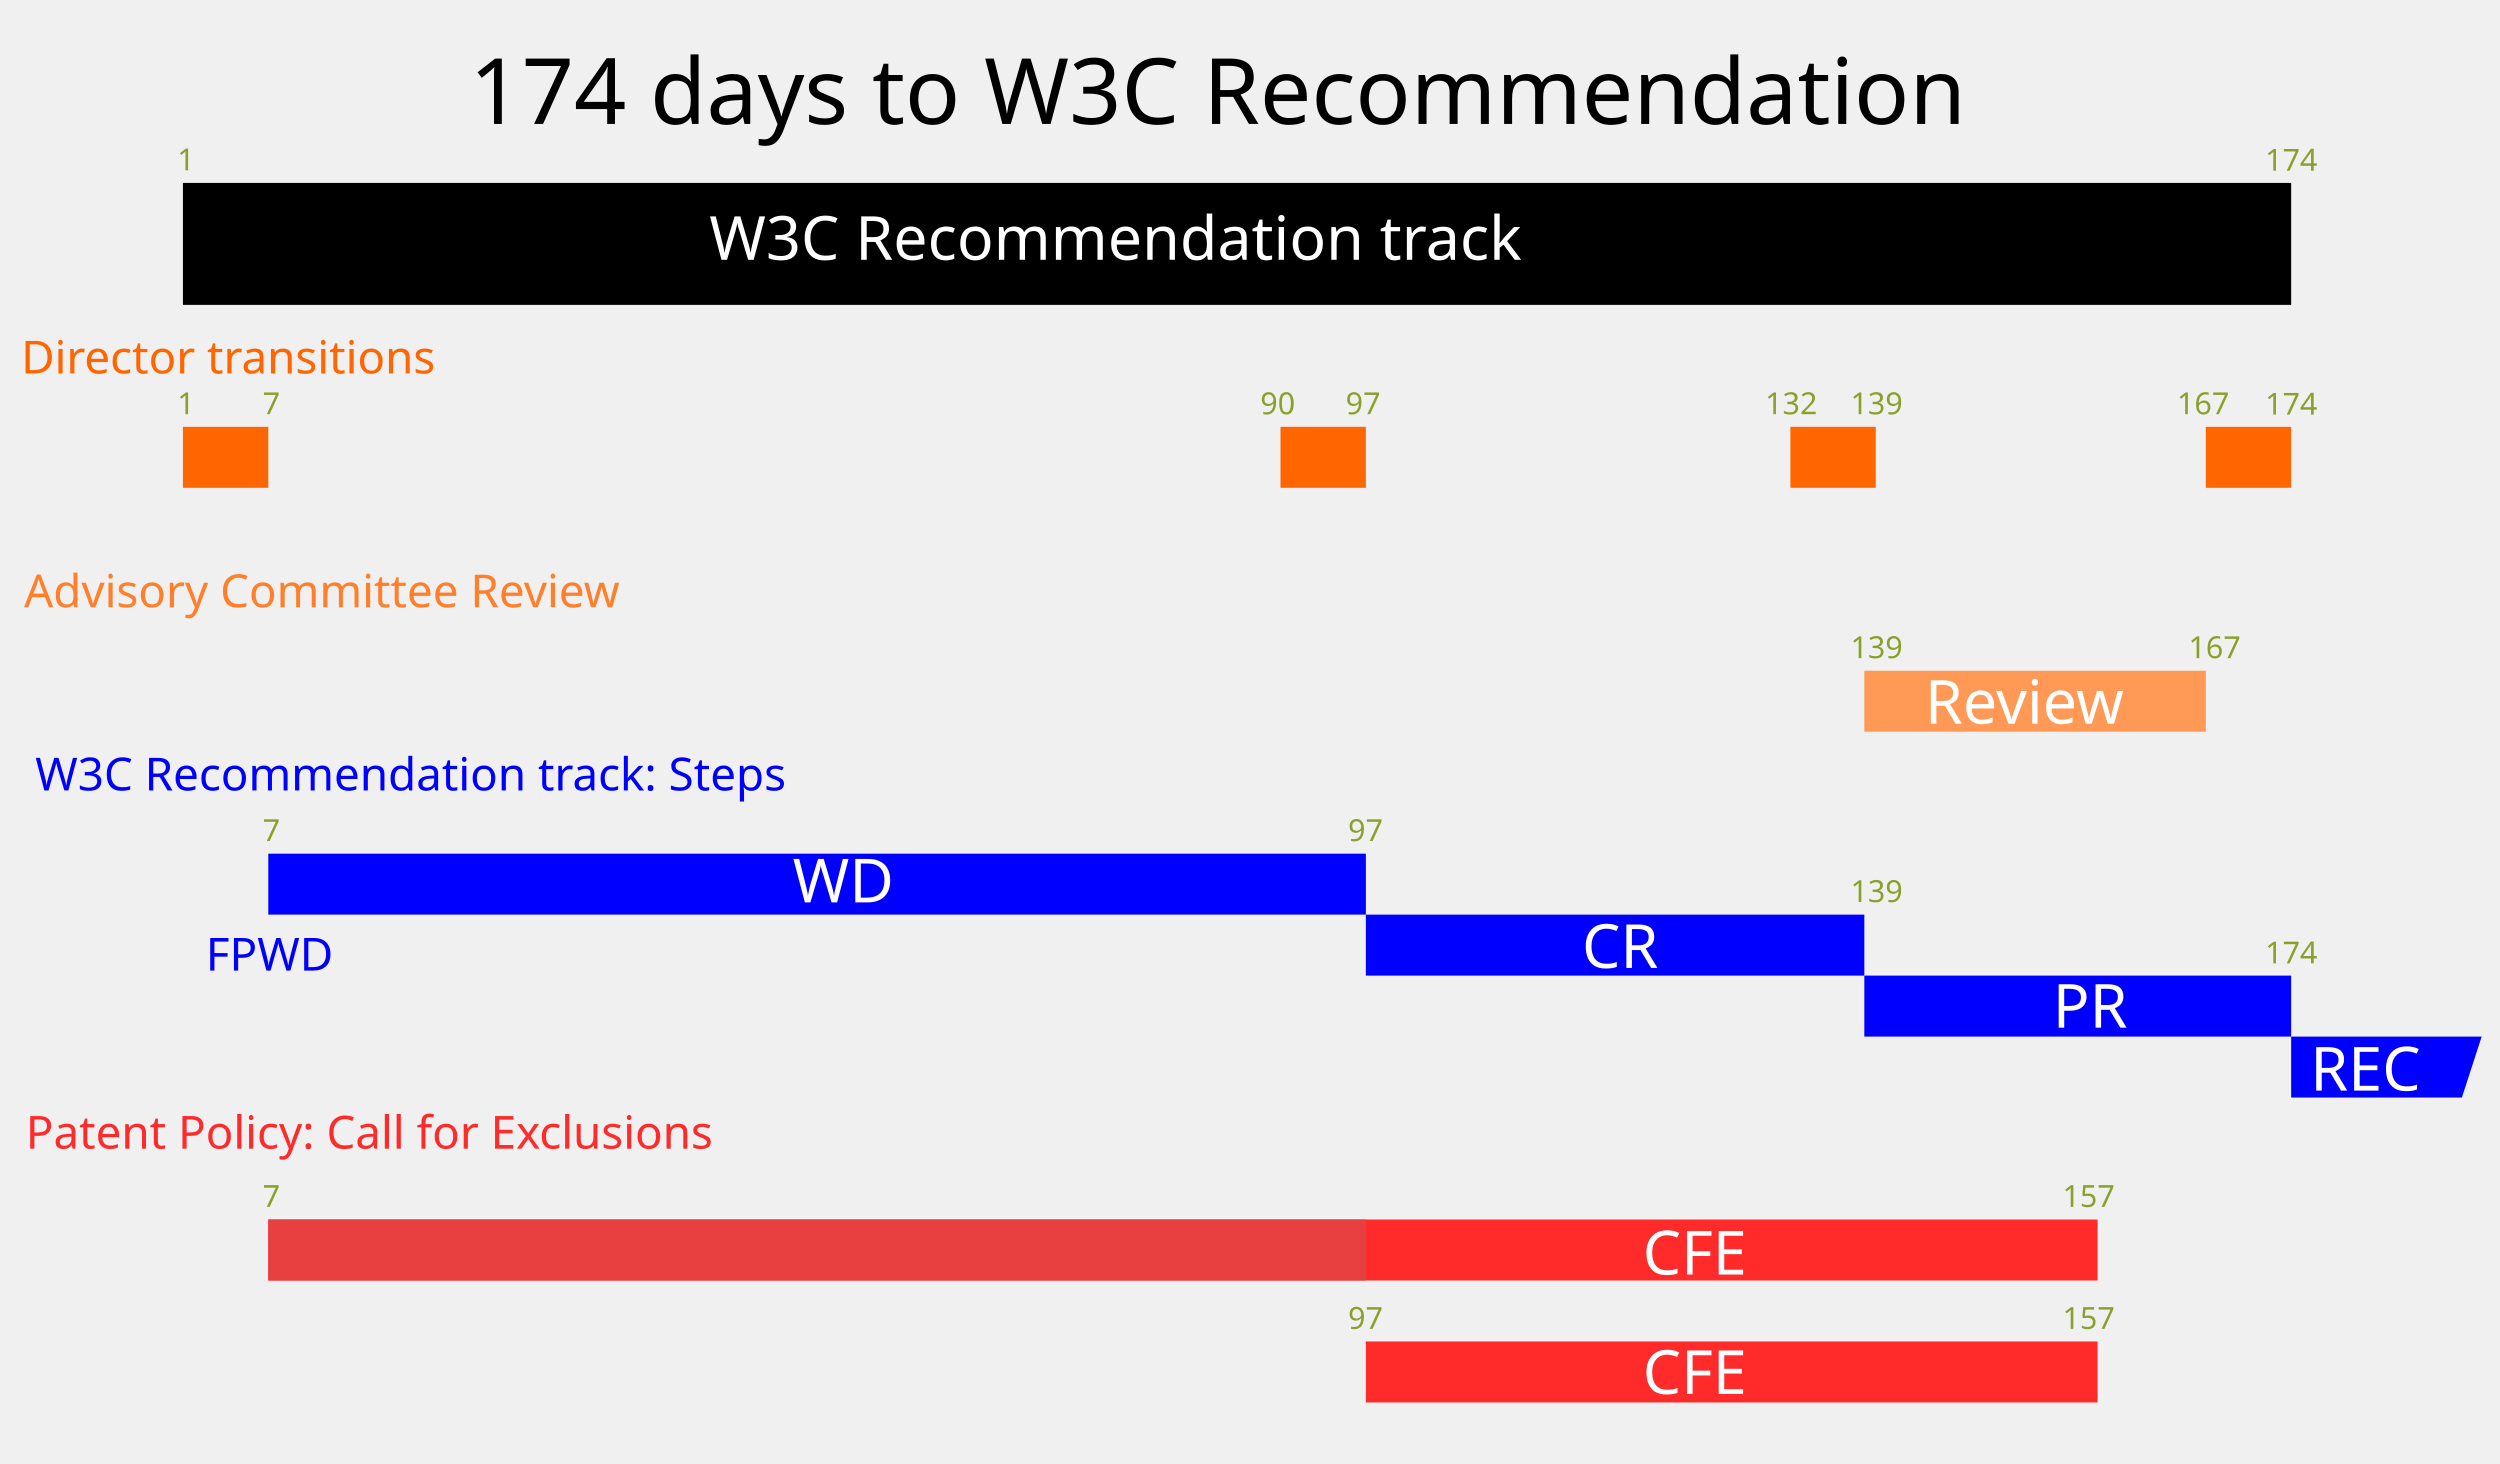
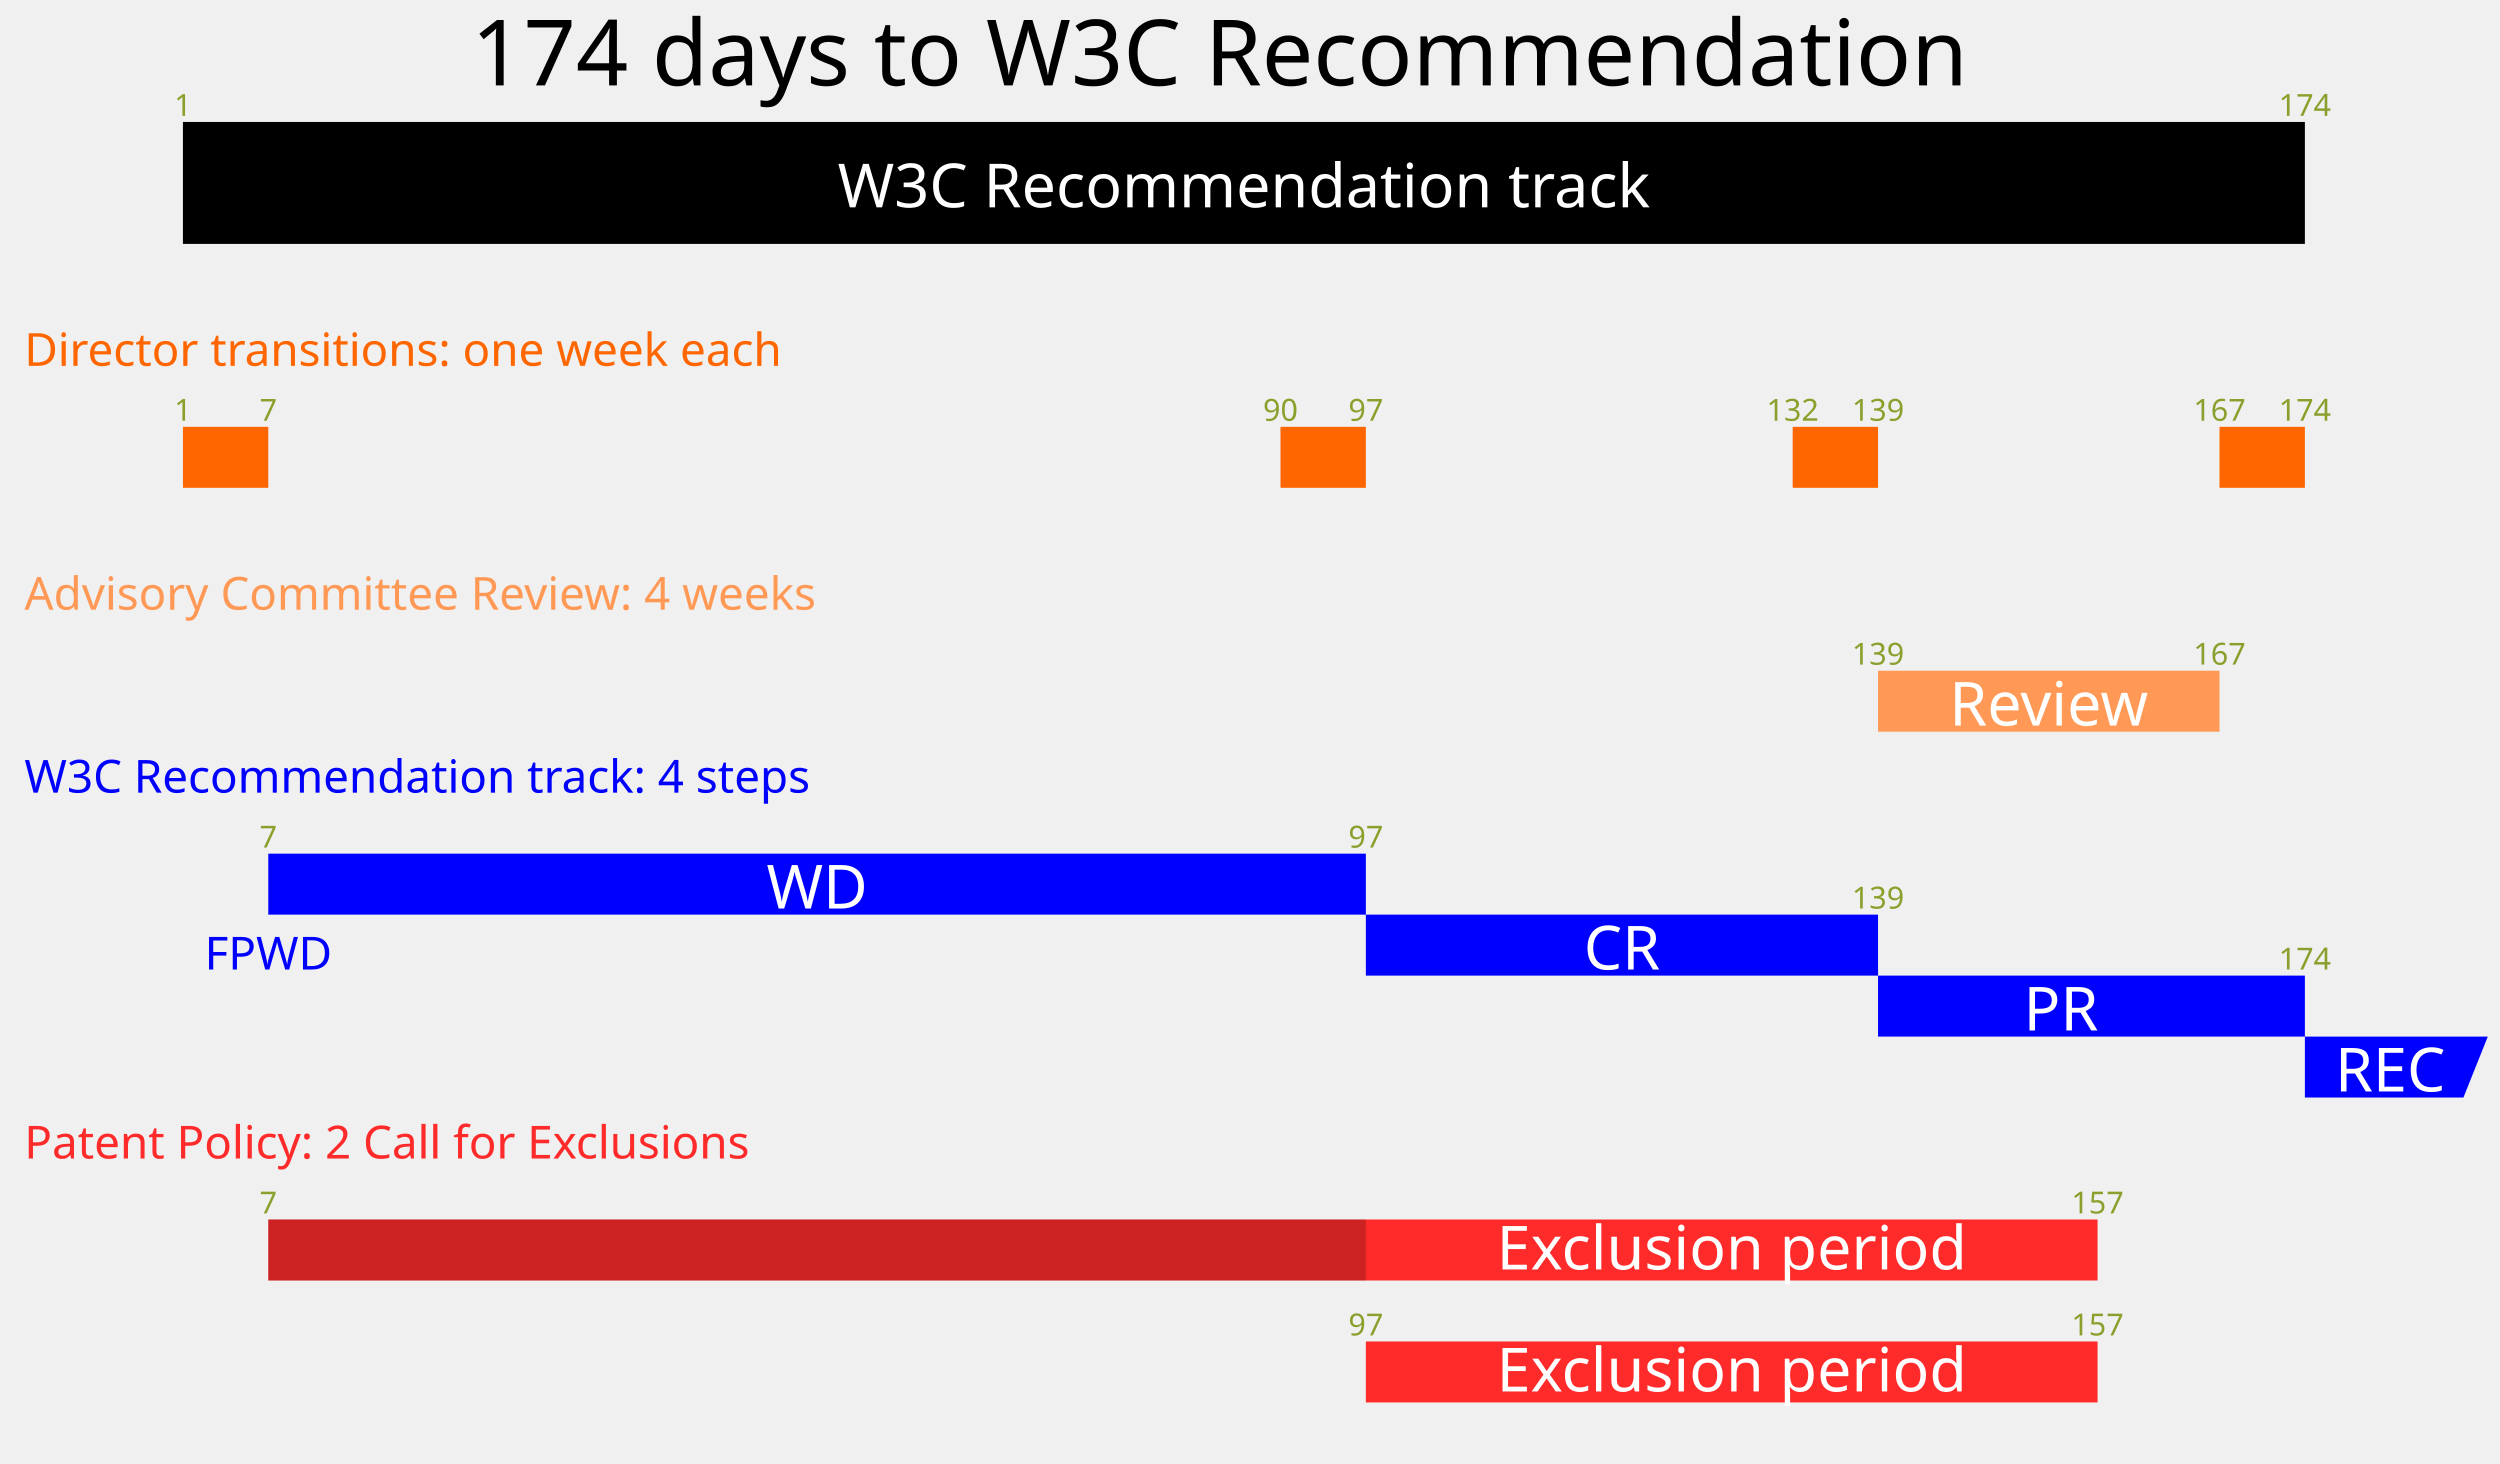
- <svg xmlns="http://www.w3.org/2000/svg" viewBox="0 0 205 120" id="svg2" version="1.1">
-   <defs id="defs4" />
-   <g id="layer1" transform="translate(0,-932.3621)">
-     <rect style="fill:#000000;fill-opacity:1;stroke:none;stroke-width:2.011;stroke-linecap:round;stroke-linejoin:miter;stroke-miterlimit:4;stroke-dasharray:none;stroke-dashoffset:0;stroke-opacity:1" id="rect4138" width="172.875" height="10" x="15" y="947.362" ry="2.21072e-005" />
-     <rect style="fill:#ff6600;fill-opacity:1;stroke:none;stroke-width:2;stroke-linecap:round;stroke-linejoin:miter;stroke-miterlimit:4;stroke-dasharray:none;stroke-dashoffset:0;stroke-opacity:1" id="rect4140" width="7" height="5" x="15" y="967.362" ry="2.21072e-005" />
-     <rect style="fill:#ff6600;fill-opacity:1;stroke:none;stroke-width:2;stroke-linecap:round;stroke-linejoin:miter;stroke-miterlimit:4;stroke-dasharray:none;stroke-dashoffset:0;stroke-opacity:1" id="rect4140-4" width="7" height="5" x="105" y="967.362" ry="2.21072e-005" />
-     <rect style="fill:#ff6600;fill-opacity:1;stroke:none;stroke-width:2;stroke-linecap:round;stroke-linejoin:miter;stroke-miterlimit:4;stroke-dasharray:none;stroke-dashoffset:0;stroke-opacity:1" id="rect4140-6" width="7" height="5" x="146.812" y="967.362" ry="2.21072e-005" />
-     <rect style="fill:#ff6600;fill-opacity:1;stroke:none;stroke-width:2;stroke-linecap:round;stroke-linejoin:miter;stroke-miterlimit:4;stroke-dasharray:none;stroke-dashoffset:0;stroke-opacity:1" id="rect4140-1" width="7" height="5" x="180.875" y="967.362" ry="2.21072e-005" />
-     <rect style="fill:#0000ff;fill-opacity:1;stroke:none;stroke-width:2;stroke-linecap:round;stroke-linejoin:miter;stroke-miterlimit:4;stroke-dasharray:none;stroke-dashoffset:0;stroke-opacity:1" id="rect4169" width="90" height="5" x="22" y="1002.362" ry="2.21072e-005" />
-     <rect style="fill:#0000ff;fill-opacity:1;stroke:none;stroke-width:2.048;stroke-linecap:round;stroke-linejoin:miter;stroke-miterlimit:4;stroke-dasharray:none;stroke-dashoffset:0;stroke-opacity:1" id="rect4171" width="40.875" height="5" x="112" y="1007.362" ry="2.21072e-005" />
-     <rect style="fill:#0000ff;fill-opacity:1;stroke:none;stroke-width:2;stroke-linecap:round;stroke-linejoin:miter;stroke-miterlimit:4;stroke-dasharray:none;stroke-dashoffset:0;stroke-opacity:1" id="rect4173" width="35" height="5" x="152.875" y="1012.362" ry="2.21072e-005" />
-     <rect style="fill:#ff9955;fill-opacity:1;stroke:none;stroke-width:2;stroke-linecap:round;stroke-linejoin:miter;stroke-miterlimit:4;stroke-dasharray:none;stroke-dashoffset:0;stroke-opacity:1" id="rect4175" width="28" height="5" x="152.875" y="987.362" ry="2.21072e-005" />
-     <path style="fill:#0000ff;fill-opacity:1;stroke:none;stroke-width:2;stroke-linecap:round;stroke-linejoin:miter;stroke-miterlimit:4;stroke-dasharray:none;stroke-dashoffset:0;stroke-opacity:1" d="m 187.875,1017.362 h 14 1.621 l -1.621,5 h -2e-5 -14 -2e-5 v -5 z" id="rect4177" />
-     <rect style="fill:#ff2a2a;fill-opacity:1;stroke:none;stroke-width:2;stroke-linecap:round;stroke-linejoin:miter;stroke-miterlimit:4;stroke-dasharray:none;stroke-dashoffset:0;stroke-opacity:1" id="rect4179" width="150" height="5" x="22" y="1032.362" ry="2.21072e-005" />
-     <rect style="fill:#ff2a2a;fill-opacity:1;stroke:none;stroke-width:2;stroke-linecap:round;stroke-linejoin:miter;stroke-miterlimit:4;stroke-dasharray:none;stroke-dashoffset:0;stroke-opacity:1" id="rect4181" width="60" height="5" x="112" y="1042.362" ry="2.21072e-005" />
-     <text xml:space="preserve" style="font-style:normal;font-weight:normal;line-height:0%;font-family:sans-serif;letter-spacing:0px;word-spacing:0px;fill:#ffffff;fill-opacity:1;stroke:none;stroke-width:1px;stroke-linecap:butt;stroke-linejoin:miter;stroke-opacity:1" x="65" y="1006.362" id="text4343">
-       <tspan id="tspan4345" x="65" y="1006.362" style="font-style:normal;font-variant:normal;font-weight:normal;font-stretch:normal;font-size:5px;line-height:125%;font-family:sans-serif;-inkscape-font-specification:'Sans, Normal';text-align:start;writing-mode:lr-tb;text-anchor:start">WD</tspan>
+ <svg xmlns="http://www.w3.org/2000/svg" viewBox="0 0 205 120">
+   <style>
+    text { font-family: sans-serif; fill: black;}
+    text.label { font-size: 5px; fill:white; text-anchor:middle;}
+    text.title { font-size: 7.5px; text-anchor:middle;}
+    text.day { font-size: 2.5px;fill:#89a02c; text-anchor:middle;}
+    text.item { font-size:3.75px; }
+    #director-transitions, #director-transitions text.item { fill:#ff6600; }
+    #ac-review, #ac-review text.item { fill:#ff9955; }
+    #steps, #steps text.item { fill:#0000ff; }
+    #pp, #pp text.item { fill:#ff2a2a; }
+   </style>
+   <g>
+     <text class="title" role="heading">
+       <tspan x="100" y="7">174 days to W3C Recommendation</tspan>
    </text>
-     <text xml:space="preserve" style="font-style:normal;font-weight:normal;line-height:0%;font-family:sans-serif;letter-spacing:0px;word-spacing:0px;fill:#ffffff;fill-opacity:1;stroke:none;stroke-width:1px;stroke-linecap:butt;stroke-linejoin:miter;stroke-opacity:1" x="129.719" y="1011.737" id="text4343-5">
-       <tspan id="tspan4345-1" x="129.719" y="1011.737" style="font-style:normal;font-variant:normal;font-weight:normal;font-stretch:normal;font-size:5px;line-height:125%;font-family:sans-serif;-inkscape-font-specification:'Sans, Normal';text-align:start;writing-mode:lr-tb;text-anchor:start">CR</tspan>
-     </text>
-     <text xml:space="preserve" style="font-style:normal;font-weight:normal;line-height:0%;font-family:sans-serif;letter-spacing:0px;word-spacing:0px;fill:#ffffff;fill-opacity:1;stroke:none;stroke-width:1px;stroke-linecap:butt;stroke-linejoin:miter;stroke-opacity:1" x="168.327" y="1016.634" id="text4343-5-2">
-       <tspan id="tspan4345-1-8" x="168.327" y="1016.634" style="font-style:normal;font-variant:normal;font-weight:normal;font-stretch:normal;font-size:5px;line-height:125%;font-family:sans-serif;-inkscape-font-specification:'Sans, Normal';text-align:start;writing-mode:lr-tb;text-anchor:start">PR</tspan>
-     </text>
-     <text xml:space="preserve" style="font-style:normal;font-weight:normal;line-height:0%;font-family:sans-serif;letter-spacing:0px;word-spacing:0px;fill:#ffffff;fill-opacity:1;stroke:none;stroke-width:1px;stroke-linecap:butt;stroke-linejoin:miter;stroke-opacity:1" x="189.446" y="1021.791" id="text4343-5-2-5">
-       <tspan id="tspan4345-1-8-1" x="189.446" y="1021.791" style="font-style:normal;font-variant:normal;font-weight:normal;font-stretch:normal;font-size:5px;line-height:125%;font-family:sans-serif;-inkscape-font-specification:'Sans, Normal';text-align:start;writing-mode:lr-tb;text-anchor:start">REC</tspan>
-     </text>
-     <text xml:space="preserve" style="font-style:normal;font-weight:normal;line-height:0%;font-family:sans-serif;letter-spacing:0px;word-spacing:0px;fill:#000000;fill-opacity:1;stroke:none;stroke-width:1px;stroke-linecap:butt;stroke-linejoin:miter;stroke-opacity:1" x="157.844" y="991.709" id="text4401">
-       <tspan id="tspan4403" x="157.844" y="991.709" style="font-style:normal;font-variant:normal;font-weight:normal;font-stretch:normal;font-size:5px;line-height:125%;font-family:sans-serif;-inkscape-font-specification:'Sans, Normal';text-align:start;writing-mode:lr-tb;text-anchor:start;fill:#ffffff">Review</tspan>
-     </text>
-     <text xml:space="preserve" style="font-style:normal;font-weight:normal;line-height:0%;font-family:sans-serif;letter-spacing:0px;word-spacing:0px;fill:#ffffff;fill-opacity:1;stroke:none;stroke-width:1px;stroke-linecap:butt;stroke-linejoin:miter;stroke-opacity:1" x="134.695" y="1036.872" id="text4405">
-       <tspan id="tspan4407" x="134.695" y="1036.872" style="font-style:normal;font-variant:normal;font-weight:normal;font-stretch:normal;font-size:5px;line-height:125%;font-family:sans-serif;-inkscape-font-specification:'Sans, Normal';text-align:start;writing-mode:lr-tb;text-anchor:start;fill:#ffffff">CFE</tspan>
-     </text>
-     <text xml:space="preserve" style="font-style:normal;font-weight:normal;line-height:0%;font-family:sans-serif;letter-spacing:0px;word-spacing:0px;fill:#ffffff;fill-opacity:1;stroke:none;stroke-width:1px;stroke-linecap:butt;stroke-linejoin:miter;stroke-opacity:1" x="134.695" y="1046.666" id="text4405-1">
-       <tspan id="tspan4407-6" x="134.695" y="1046.666" style="font-style:normal;font-variant:normal;font-weight:normal;font-stretch:normal;font-size:5px;line-height:125%;font-family:sans-serif;-inkscape-font-specification:'Sans, Normal';text-align:start;writing-mode:lr-tb;text-anchor:start;fill:#ffffff">CFE</tspan>
-     </text>
-     <text xml:space="preserve" style="font-style:normal;font-weight:normal;line-height:0%;font-family:sans-serif;letter-spacing:0px;word-spacing:0px;fill:#000000;fill-opacity:1;stroke:none;stroke-width:1px;stroke-linecap:butt;stroke-linejoin:miter;stroke-opacity:1" x="58.161" y="953.668" id="text4427">
-       <tspan id="tspan4429" x="58.161" y="953.668" style="font-style:normal;font-variant:normal;font-weight:normal;font-stretch:normal;font-size:5px;line-height:125%;font-family:sans-serif;-inkscape-font-specification:'Sans, Normal';text-align:start;writing-mode:lr-tb;text-anchor:start;fill:#ffffff">W3C Recommendation track</tspan>
-     </text>
-     <text xml:space="preserve" style="font-style:normal;font-weight:normal;line-height:0%;font-family:sans-serif;letter-spacing:0px;word-spacing:0px;fill:#000000;fill-opacity:1;stroke:none;stroke-width:1px;stroke-linecap:butt;stroke-linejoin:miter;stroke-opacity:1" x="2.118" y="1026.552" id="text4512">
-       <tspan x="2.118" y="1026.552" style="font-style:normal;font-variant:normal;font-weight:normal;font-stretch:normal;font-size:3.75px;line-height:125%;font-family:sans-serif;-inkscape-font-specification:'Sans, Normal';text-align:start;writing-mode:lr-tb;text-anchor:start;fill:#ff2a2a" id="tspan5108">Patent Policy: Call for Exclusions</tspan>
-     </text>
-     <text xml:space="preserve" style="font-style:normal;font-weight:normal;line-height:0%;font-family:sans-serif;letter-spacing:0px;word-spacing:0px;fill:#0000ff;fill-opacity:1;stroke:none;stroke-width:1px;stroke-linecap:butt;stroke-linejoin:miter;stroke-opacity:1" x="2.887" y="997.18" id="text4512-6">
-       <tspan id="tspan4514-2" x="2.887" y="997.18" style="font-style:normal;font-variant:normal;font-weight:normal;font-stretch:normal;font-size:3.75px;line-height:125%;font-family:sans-serif;-inkscape-font-specification:'Sans, Normal';text-align:start;writing-mode:lr-tb;text-anchor:start;fill:#0000ff">W3C Recommendation track: Steps</tspan>
-     </text>
-     <text xml:space="preserve" style="font-style:normal;font-weight:normal;line-height:0%;font-family:sans-serif;letter-spacing:0px;word-spacing:0px;fill:#ff7f2a;fill-opacity:1;stroke:none;stroke-width:1px;stroke-linecap:butt;stroke-linejoin:miter;stroke-opacity:1" x="1.971" y="982.162" id="text4512-6-5">
-       <tspan id="tspan4514-2-9" x="1.971" y="982.162" style="font-style:normal;font-variant:normal;font-weight:normal;font-stretch:normal;font-size:3.75px;line-height:125%;font-family:sans-serif;-inkscape-font-specification:'Sans, Normal';text-align:start;writing-mode:lr-tb;text-anchor:start;fill:#ff7f2a">Advisory Committee Review</tspan>
-     </text>
-     <text xml:space="preserve" style="font-style:normal;font-weight:normal;line-height:0%;font-family:sans-serif;letter-spacing:0px;word-spacing:0px;fill:#ff6600;fill-opacity:1;stroke:none;stroke-width:1px;stroke-linecap:butt;stroke-linejoin:miter;stroke-opacity:1" x="1.737" y="962.991" id="text4512-6-5-1">
-       <tspan x="1.737" y="962.991" style="font-style:normal;font-variant:normal;font-weight:normal;font-stretch:normal;font-size:3.75px;line-height:125%;font-family:sans-serif;-inkscape-font-specification:'Sans, Normal';text-align:start;writing-mode:lr-tb;text-anchor:start;fill:#ff6600" id="tspan5110">Director transitions</tspan>
-     </text>
-     <text transform="translate(0,927.3621)" xml:space="preserve" style="font-style:normal;font-weight:normal;line-height:0%;font-family:sans-serif;letter-spacing:0px;word-spacing:0px;display:inline;fill:#000000;fill-opacity:1;stroke:none;stroke-width:1px;stroke-linecap:butt;stroke-linejoin:miter;stroke-opacity:1" x="38.494" y="15.162" id="text5116">
-       <tspan id="tspan5118" x="38.494" y="15.162" style="font-style:normal;font-variant:normal;font-weight:normal;font-stretch:normal;font-size:7.5px;line-height:125%;font-family:sans-serif;-inkscape-font-specification:'Sans, Normal';text-align:start;writing-mode:lr-tb;text-anchor:start">174 days to W3C Recommendation</tspan>
-     </text>
-     <text xml:space="preserve" style="font-style:normal;font-weight:normal;font-size:12px;line-height:0%;font-family:sans-serif;letter-spacing:0px;word-spacing:0px;fill:#0000ff;fill-opacity:1;stroke:none;stroke-width:1px;stroke-linecap:butt;stroke-linejoin:miter;stroke-opacity:1" x="16.878" y="1011.949" id="text4512-6-1">
-       <tspan id="tspan4514-2-0" x="16.878" y="1011.949" style="font-style:normal;font-variant:normal;font-weight:normal;font-stretch:normal;font-size:3.75px;line-height:125%;font-family:sans-serif;-inkscape-font-specification:'Sans, Normal';text-align:start;writing-mode:lr-tb;text-anchor:start;fill:#0000ff;stroke-width:1px">FPWD</tspan>
-     </text>
-     <rect style="fill:#e84040;fill-opacity:1;stroke:none;stroke-width:1.549;stroke-linecap:round;stroke-linejoin:miter;stroke-miterlimit:4;stroke-dasharray:none;stroke-dashoffset:0;stroke-opacity:1" id="rect4179-5" width="90" height="5" x="22" y="1032.362" ry="2.21072e-005" />
-   </g>
-   <g id="layer2" transform="translate(0,-5)" style="display:inline">
-     <text xml:space="preserve" style="font-style:normal;font-weight:normal;line-height:0%;font-family:sans-serif;letter-spacing:0px;word-spacing:0px;fill:#89a02c;fill-opacity:1;stroke:none;stroke-width:1px;stroke-linecap:butt;stroke-linejoin:miter;stroke-opacity:1" x="14.535" y="18.965" id="text4681">
-       <tspan id="tspan4683" x="14.535" y="18.965" style="font-style:normal;font-variant:normal;font-weight:normal;font-stretch:normal;font-size:2.5px;line-height:125%;font-family:sans-serif;-inkscape-font-specification:'Sans, Normal';text-align:start;writing-mode:lr-tb;text-anchor:start">1</tspan>
-     </text>
-     <text xml:space="preserve" style="font-style:normal;font-weight:normal;line-height:0%;font-family:sans-serif;letter-spacing:0px;word-spacing:0px;fill:#89a02c;fill-opacity:1;stroke:none;stroke-width:1px;stroke-linecap:butt;stroke-linejoin:miter;stroke-opacity:1" x="103.343" y="38.965" id="text4681-0">
-       <tspan id="tspan4683-7" x="103.343" y="38.965" style="font-style:normal;font-variant:normal;font-weight:normal;font-stretch:normal;font-size:2.5px;line-height:125%;font-family:sans-serif;-inkscape-font-specification:'Sans, Normal';text-align:start;writing-mode:lr-tb;text-anchor:start">90</tspan>
-     </text>
-     <text xml:space="preserve" style="font-style:normal;font-weight:normal;line-height:0%;font-family:sans-serif;letter-spacing:0px;word-spacing:0px;fill:#89a02c;fill-opacity:1;stroke:none;stroke-width:1px;stroke-linecap:butt;stroke-linejoin:miter;stroke-opacity:1" x="178.511" y="38.965" id="text4681-9">
-       <tspan x="178.511" y="38.965" style="font-style:normal;font-variant:normal;font-weight:normal;font-stretch:normal;font-size:2.5px;line-height:125%;font-family:sans-serif;-inkscape-font-specification:'Sans, Normal';text-align:start;writing-mode:lr-tb;text-anchor:start" id="tspan4576">167</tspan>
-     </text>
-     <text xml:space="preserve" style="font-style:normal;font-weight:normal;line-height:0%;font-family:sans-serif;letter-spacing:0px;word-spacing:0px;fill:#89a02c;fill-opacity:1;stroke:none;stroke-width:1px;stroke-linecap:butt;stroke-linejoin:miter;stroke-opacity:1" x="144.738" y="38.965" id="text4681-6">
-       <tspan x="144.738" y="38.965" style="font-style:normal;font-variant:normal;font-weight:normal;font-stretch:normal;font-size:2.5px;line-height:125%;font-family:sans-serif;-inkscape-font-specification:'Sans, Normal';text-align:start;writing-mode:lr-tb;text-anchor:start" id="tspan4719">132</tspan>
-     </text>
-     <text xml:space="preserve" style="font-style:normal;font-weight:normal;line-height:0%;font-family:sans-serif;letter-spacing:0px;word-spacing:0px;fill:#89a02c;fill-opacity:1;stroke:none;stroke-width:1px;stroke-linecap:butt;stroke-linejoin:miter;stroke-opacity:1" x="169.125" y="103.965" id="text4681-6-9">
-       <tspan x="169.125" y="103.965" style="font-style:normal;font-variant:normal;font-weight:normal;font-stretch:normal;font-size:2.5px;line-height:125%;font-family:sans-serif;-inkscape-font-specification:'Sans, Normal';text-align:start;writing-mode:lr-tb;text-anchor:start" id="tspan4757">157</tspan>
-     </text>
-     <text xml:space="preserve" style="font-style:normal;font-weight:normal;line-height:0%;font-family:sans-serif;letter-spacing:0px;word-spacing:0px;fill:#89a02c;fill-opacity:1;stroke:none;stroke-width:1px;stroke-linecap:butt;stroke-linejoin:miter;stroke-opacity:1" x="185.738" y="19" id="text4681-9-8">
-       <tspan id="tspan4683-76-9" x="185.738" y="19" style="font-style:normal;font-variant:normal;font-weight:normal;font-stretch:normal;font-size:2.5px;line-height:125%;font-family:sans-serif;-inkscape-font-specification:'Sans, Normal';text-align:start;writing-mode:lr-tb;text-anchor:start">174</tspan>
-     </text>
-     <text xml:space="preserve" style="font-style:normal;font-weight:normal;line-height:0%;font-family:sans-serif;letter-spacing:0px;word-spacing:0px;fill:#89a02c;fill-opacity:1;stroke:none;stroke-width:1px;stroke-linecap:butt;stroke-linejoin:miter;stroke-opacity:1" x="14.535" y="38.965" id="text4681-3">
-       <tspan id="tspan4683-8" x="14.535" y="38.965" style="font-style:normal;font-variant:normal;font-weight:normal;font-stretch:normal;font-size:2.5px;line-height:125%;font-family:sans-serif;-inkscape-font-specification:'Sans, Normal';text-align:start;writing-mode:lr-tb;text-anchor:start">1</tspan>
-     </text>
-     <text xml:space="preserve" style="font-style:normal;font-weight:normal;line-height:0%;font-family:sans-serif;letter-spacing:0px;word-spacing:0px;fill:#89a02c;fill-opacity:1;stroke:none;stroke-width:1px;stroke-linecap:butt;stroke-linejoin:miter;stroke-opacity:1" x="21.535" y="38.965" id="text4681-3-3">
-       <tspan id="tspan4683-8-7" x="21.535" y="38.965" style="font-style:normal;font-variant:normal;font-weight:normal;font-stretch:normal;font-size:2.5px;line-height:125%;font-family:sans-serif;-inkscape-font-specification:'Sans, Normal';text-align:start;writing-mode:lr-tb;text-anchor:start">7</tspan>
-     </text>
-     <text xml:space="preserve" style="font-style:normal;font-weight:normal;line-height:0%;font-family:sans-serif;letter-spacing:0px;word-spacing:0px;fill:#89a02c;fill-opacity:1;stroke:none;stroke-width:1px;stroke-linecap:butt;stroke-linejoin:miter;stroke-opacity:1" x="110.343" y="38.965" id="text4681-0-4">
-       <tspan id="tspan4683-7-5" x="110.343" y="38.965" style="font-style:normal;font-variant:normal;font-weight:normal;font-stretch:normal;font-size:2.5px;line-height:125%;font-family:sans-serif;-inkscape-font-specification:'Sans, Normal';text-align:start;writing-mode:lr-tb;text-anchor:start">97</tspan>
-     </text>
-     <text xml:space="preserve" style="font-style:normal;font-weight:normal;line-height:0%;font-family:sans-serif;letter-spacing:0px;word-spacing:0px;fill:#89a02c;fill-opacity:1;stroke:none;stroke-width:1px;stroke-linecap:butt;stroke-linejoin:miter;stroke-opacity:1" x="151.738" y="38.965" id="text4681-6-0">
-       <tspan x="151.738" y="38.965" style="font-style:normal;font-variant:normal;font-weight:normal;font-stretch:normal;font-size:2.5px;line-height:125%;font-family:sans-serif;-inkscape-font-specification:'Sans, Normal';text-align:start;writing-mode:lr-tb;text-anchor:start" id="tspan4572">139</tspan>
-     </text>
-     <text xml:space="preserve" style="font-style:normal;font-weight:normal;line-height:0%;font-family:sans-serif;letter-spacing:0px;word-spacing:0px;fill:#89a02c;fill-opacity:1;stroke:none;stroke-width:1px;stroke-linecap:butt;stroke-linejoin:miter;stroke-opacity:1" x="185.738" y="39" id="text4681-9-8-3">
-       <tspan id="tspan4683-76-9-8" x="185.738" y="39" style="font-style:normal;font-variant:normal;font-weight:normal;font-stretch:normal;font-size:2.5px;line-height:125%;font-family:sans-serif;-inkscape-font-specification:'Sans, Normal';text-align:start;writing-mode:lr-tb;text-anchor:start">174</tspan>
-     </text>
-     <text xml:space="preserve" style="font-style:normal;font-weight:normal;line-height:0%;font-family:sans-serif;letter-spacing:0px;word-spacing:0px;fill:#89a02c;fill-opacity:1;stroke:none;stroke-width:1px;stroke-linecap:butt;stroke-linejoin:miter;stroke-opacity:1" x="185.738" y="84" id="text4681-9-8-3-9">
-       <tspan id="tspan4683-76-9-8-9" x="185.738" y="84" style="font-style:normal;font-variant:normal;font-weight:normal;font-stretch:normal;font-size:2.5px;line-height:125%;font-family:sans-serif;-inkscape-font-specification:'Sans, Normal';text-align:start;writing-mode:lr-tb;text-anchor:start">174</tspan>
-     </text>
-     <text xml:space="preserve" style="font-style:normal;font-weight:normal;line-height:0%;font-family:sans-serif;letter-spacing:0px;word-spacing:0px;fill:#89a02c;fill-opacity:1;stroke:none;stroke-width:1px;stroke-linecap:butt;stroke-linejoin:miter;stroke-opacity:1" x="151.738" y="58.965" id="text4681-6-0-0">
-       <tspan x="151.738" y="58.965" style="font-style:normal;font-variant:normal;font-weight:normal;font-stretch:normal;font-size:2.5px;line-height:125%;font-family:sans-serif;-inkscape-font-specification:'Sans, Normal';text-align:start;writing-mode:lr-tb;text-anchor:start" id="tspan4719-0-2">139</tspan>
-     </text>
-     <text xml:space="preserve" style="font-style:normal;font-weight:normal;line-height:0%;font-family:sans-serif;letter-spacing:0px;word-spacing:0px;fill:#89a02c;fill-opacity:1;stroke:none;stroke-width:1px;stroke-linecap:butt;stroke-linejoin:miter;stroke-opacity:1" x="179.449" y="58.965" id="text4681-9-0">
-       <tspan id="tspan4683-76-7" x="179.449" y="58.965" style="font-style:normal;font-variant:normal;font-weight:normal;font-stretch:normal;font-size:2.5px;line-height:125%;font-family:sans-serif;-inkscape-font-specification:'Sans, Normal';text-align:start;writing-mode:lr-tb;text-anchor:start">167</tspan>
-     </text>
-     <text xml:space="preserve" style="font-style:normal;font-weight:normal;line-height:0%;font-family:sans-serif;letter-spacing:0px;word-spacing:0px;fill:#89a02c;fill-opacity:1;stroke:none;stroke-width:1px;stroke-linecap:butt;stroke-linejoin:miter;stroke-opacity:1" x="21.535" y="73.965" id="text4681-3-3-7">
-       <tspan id="tspan4683-8-7-0" x="21.535" y="73.965" style="font-style:normal;font-variant:normal;font-weight:normal;font-stretch:normal;font-size:2.5px;line-height:125%;font-family:sans-serif;-inkscape-font-specification:'Sans, Normal';text-align:start;writing-mode:lr-tb;text-anchor:start">7</tspan>
-     </text>
-     <text xml:space="preserve" style="font-style:normal;font-weight:normal;line-height:0%;font-family:sans-serif;letter-spacing:0px;word-spacing:0px;fill:#89a02c;fill-opacity:1;stroke:none;stroke-width:1px;stroke-linecap:butt;stroke-linejoin:miter;stroke-opacity:1" x="21.535" y="103.965" id="text4681-3-3-6">
-       <tspan id="tspan4683-8-7-9" x="21.535" y="103.965" style="font-style:normal;font-variant:normal;font-weight:normal;font-stretch:normal;font-size:2.5px;line-height:125%;font-family:sans-serif;-inkscape-font-specification:'Sans, Normal';text-align:start;writing-mode:lr-tb;text-anchor:start">7</tspan>
-     </text>
-     <text xml:space="preserve" style="font-style:normal;font-weight:normal;line-height:0%;font-family:sans-serif;letter-spacing:0px;word-spacing:0px;fill:#89a02c;fill-opacity:1;stroke:none;stroke-width:1px;stroke-linecap:butt;stroke-linejoin:miter;stroke-opacity:1" x="169.125" y="113.964" id="text4681-6-9-2">
-       <tspan x="169.125" y="113.964" style="font-style:normal;font-variant:normal;font-weight:normal;font-stretch:normal;font-size:2.5px;line-height:125%;font-family:sans-serif;-inkscape-font-specification:'Sans, Normal';text-align:start;writing-mode:lr-tb;text-anchor:start" id="tspan4757-7">157</tspan>
-     </text>
-     <text xml:space="preserve" style="font-style:normal;font-weight:normal;line-height:0%;font-family:sans-serif;letter-spacing:0px;word-spacing:0px;fill:#89a02c;fill-opacity:1;stroke:none;stroke-width:1px;stroke-linecap:butt;stroke-linejoin:miter;stroke-opacity:1" x="110.543" y="113.965" id="text4681-6-9-2-2">
-       <tspan x="110.543" y="113.965" style="font-style:normal;font-variant:normal;font-weight:normal;font-stretch:normal;font-size:2.5px;line-height:125%;font-family:sans-serif;-inkscape-font-specification:'Sans, Normal';text-align:start;writing-mode:lr-tb;text-anchor:start" id="tspan5050">97</tspan>
-     </text>
-     <text xml:space="preserve" style="font-style:normal;font-weight:normal;line-height:0%;font-family:sans-serif;letter-spacing:0px;word-spacing:0px;fill:#89a02c;fill-opacity:1;stroke:none;stroke-width:1px;stroke-linecap:butt;stroke-linejoin:miter;stroke-opacity:1" x="110.543" y="73.965" id="text4681-6-9-2-2-9">
-       <tspan x="110.543" y="73.965" style="font-style:normal;font-variant:normal;font-weight:normal;font-stretch:normal;font-size:2.5px;line-height:125%;font-family:sans-serif;-inkscape-font-specification:'Sans, Normal';text-align:start;writing-mode:lr-tb;text-anchor:start" id="tspan5050-6">97</tspan>
-     </text>
-     <text xml:space="preserve" style="font-style:normal;font-weight:normal;line-height:0%;font-family:sans-serif;letter-spacing:0px;word-spacing:0px;fill:#89a02c;fill-opacity:1;stroke:none;stroke-width:1px;stroke-linecap:butt;stroke-linejoin:miter;stroke-opacity:1" x="151.738" y="78.965" id="text4681-6-0-0-4">
-       <tspan x="151.738" y="78.965" style="font-style:normal;font-variant:normal;font-weight:normal;font-stretch:normal;font-size:2.5px;line-height:125%;font-family:sans-serif;-inkscape-font-specification:'Sans, Normal';text-align:start;writing-mode:lr-tb;text-anchor:start" id="tspan4719-0-2-7">139</tspan>
-       <tspan x="151.738" y="83.257" style="font-style:normal;font-variant:normal;font-weight:normal;font-stretch:normal;font-size:2.5px;line-height:125%;font-family:sans-serif;-inkscape-font-specification:'Sans, Normal';text-align:start;writing-mode:lr-tb;text-anchor:start" id="tspan4570" />
-     </text>
+     <g role="list">
+       <g id="w3c-recommendation" transform="translate(15,10)" role="listitem" aria-labelledby="w3c-recommendation-title">
+         <rect style="fill:black;" width="174" height="10" aria-labelledby="w3c-recommendation-title" />
+         <text class="label">
+           <tspan x="87" y="7">W3C Recommendation track</tspan>
+         </text>
+         <text class="day">
+           <tspan x="0" y="-0.5">1</tspan>
+         </text>
+         <text class="day">
+           <tspan x="174" y="-0.5">174</tspan>
+         </text>
+       </g>
+       <g id="director-transitions" transform="translate(15,35)" role="listitem" aria-labelledby="director-transitions-title">
+         <text class="item">
+           <tspan x="-13" y="-5">Director transitions: one week each</tspan>
+         </text>
+         <rect width="7" height="5" x="0" y="0" aria-label="FPWD transition" />
+         <rect width="7" height="5" x="90" y="0" aria-label="CR transition" />
+         <rect width="7" height="5" x="132" y="0" aria-label="PR transition" />
+         <rect width="7" height="5" x="167" y="0" aria-label="REC transition" />
+         <text class="day">
+           <tspan x="0" y="-0.5">1</tspan>
+         </text>
+         <text class="day">
+           <tspan x="7" y="-0.5">7</tspan>
+         </text>
+         <text class="day">
+           <tspan x="90" y="-0.5">90</tspan>
+         </text>
+         <text class="day">
+           <tspan x="97" y="-0.5">97</tspan>
+         </text>
+         <text class="day">
+           <tspan x="132" y="-0.5">132</tspan>
+         </text>
+         <text class="day">
+           <tspan x="139" y="-0.5">139</tspan>
+         </text>
+         <text class="day">
+           <tspan x="167" y="-0.5">167</tspan>
+         </text>
+         <text class="day">
+           <tspan x="174" y="-0.5">174</tspan>
+         </text>
+       </g>
+       <g id="ac-review" transform="translate(15,55)" role="listitem" aria-labelledby="ac-review-title">
+         <text class="item">
+           <tspan x="-13" y="-5">Advisory Committee Review: 4 weeks</tspan>
+         </text>
+         <rect width="28" height="5" x="139" y="0" aria-labelledby="ac-review-title" />
+         <text id="ac-review-label" class="label">
+           <tspan x="153" y="4.5">Review</tspan>
+         </text>
+         <text class="day">
+           <tspan x="139" y="-0.5">139</tspan>
+         </text>
+         <text class="day">
+           <tspan x="167" y="-0.5">167</tspan>
+         </text>
+       </g>
+       <g id="steps" transform="translate(15,70)" role="listitem" aria-labelledby="steps-title">
+         <text class="item">
+           <tspan x="-13" y="-5">W3C Recommendation track: 4 steps</tspan>
+         </text>
+         <rect width="90" height="5" x="7" y="0" aria-labelledby="wd" />
+         <rect width="42" height="5" x="97" y="5" aria-labelledby="cr" />
+         <rect width="35" height="5" x="139" y="10" aria-labelledby="pr" />
+         <path d="m 174,15 h 15 l -2,5 h -13 z" aria-labelledby="rec" />
+         <text id="fpwd" class="item" style="text-anchor:middle;">
+           <tspan x="7" y="9.5">FPWD</tspan>
+         </text>
+         <text id="wd" class="label">
+           <tspan x="52" y="4.5">WD</tspan>
+         </text>
+         <text id="cr" class="label">
+           <tspan x="118" y="9.5">CR</tspan>
+         </text>
+         <text id="pr" class="label">
+           <tspan x="154" y="14.5">PR</tspan>
+         </text>
+         <text id="rec" class="label">
+           <tspan x="181" y="19.5">REC</tspan>
+         </text>
+         <text class="day">
+           <tspan x="7" y="-0.5">7</tspan>
+         </text>
+         <text class="day">
+           <tspan x="97" y="-0.5">97</tspan>
+         </text>
+         <text class="day">
+           <tspan x="139" y="4.5">139</tspan>
+         </text>
+         <text class="day">
+           <tspan x="174" y="9.5">174</tspan>
+         </text>
+       </g>
+       <g id="pp" transform="translate(15,100)" role="listitem" aria-labelledby="pp-title">
+         <text class="item">
+           <tspan x="-13" y="-5">Patent Policy: 2 Call for Exclusions</tspan>
+         </text>
+         <rect width="150" height="5" x="7" y="0" aria-labelledby="cfe1" />
+         <rect width="60" height="5" x="97" y="10" aria-labelledby="cfe1" />
+         <rect style="fill: black; opacity: 0.2;" width="90" height="5" x="7" y="0" aria-label="Latest working draft will be the Reference Draft" />
+         <text id="cfe1" class="label">
+           <tspan x="127" y="4.1">Exclusion period</tspan>
+         </text>
+         <text id="cfe2" class="label">
+           <tspan x="127" y="14.1">Exclusion period</tspan>
+         </text>
+         <text class="day">
+           <tspan x="7" y="-0.5">7</tspan>
+         </text>
+         <text class="day">
+           <tspan x="157" y="-0.5">157</tspan>
+         </text>
+         <text class="day">
+           <tspan x="97" y="9.5">97</tspan>
+         </text>
+         <text class="day">
+           <tspan x="157" y="9.5">157</tspan>
+         </text>
+       </g>
+     </g>
  </g>
</svg>
